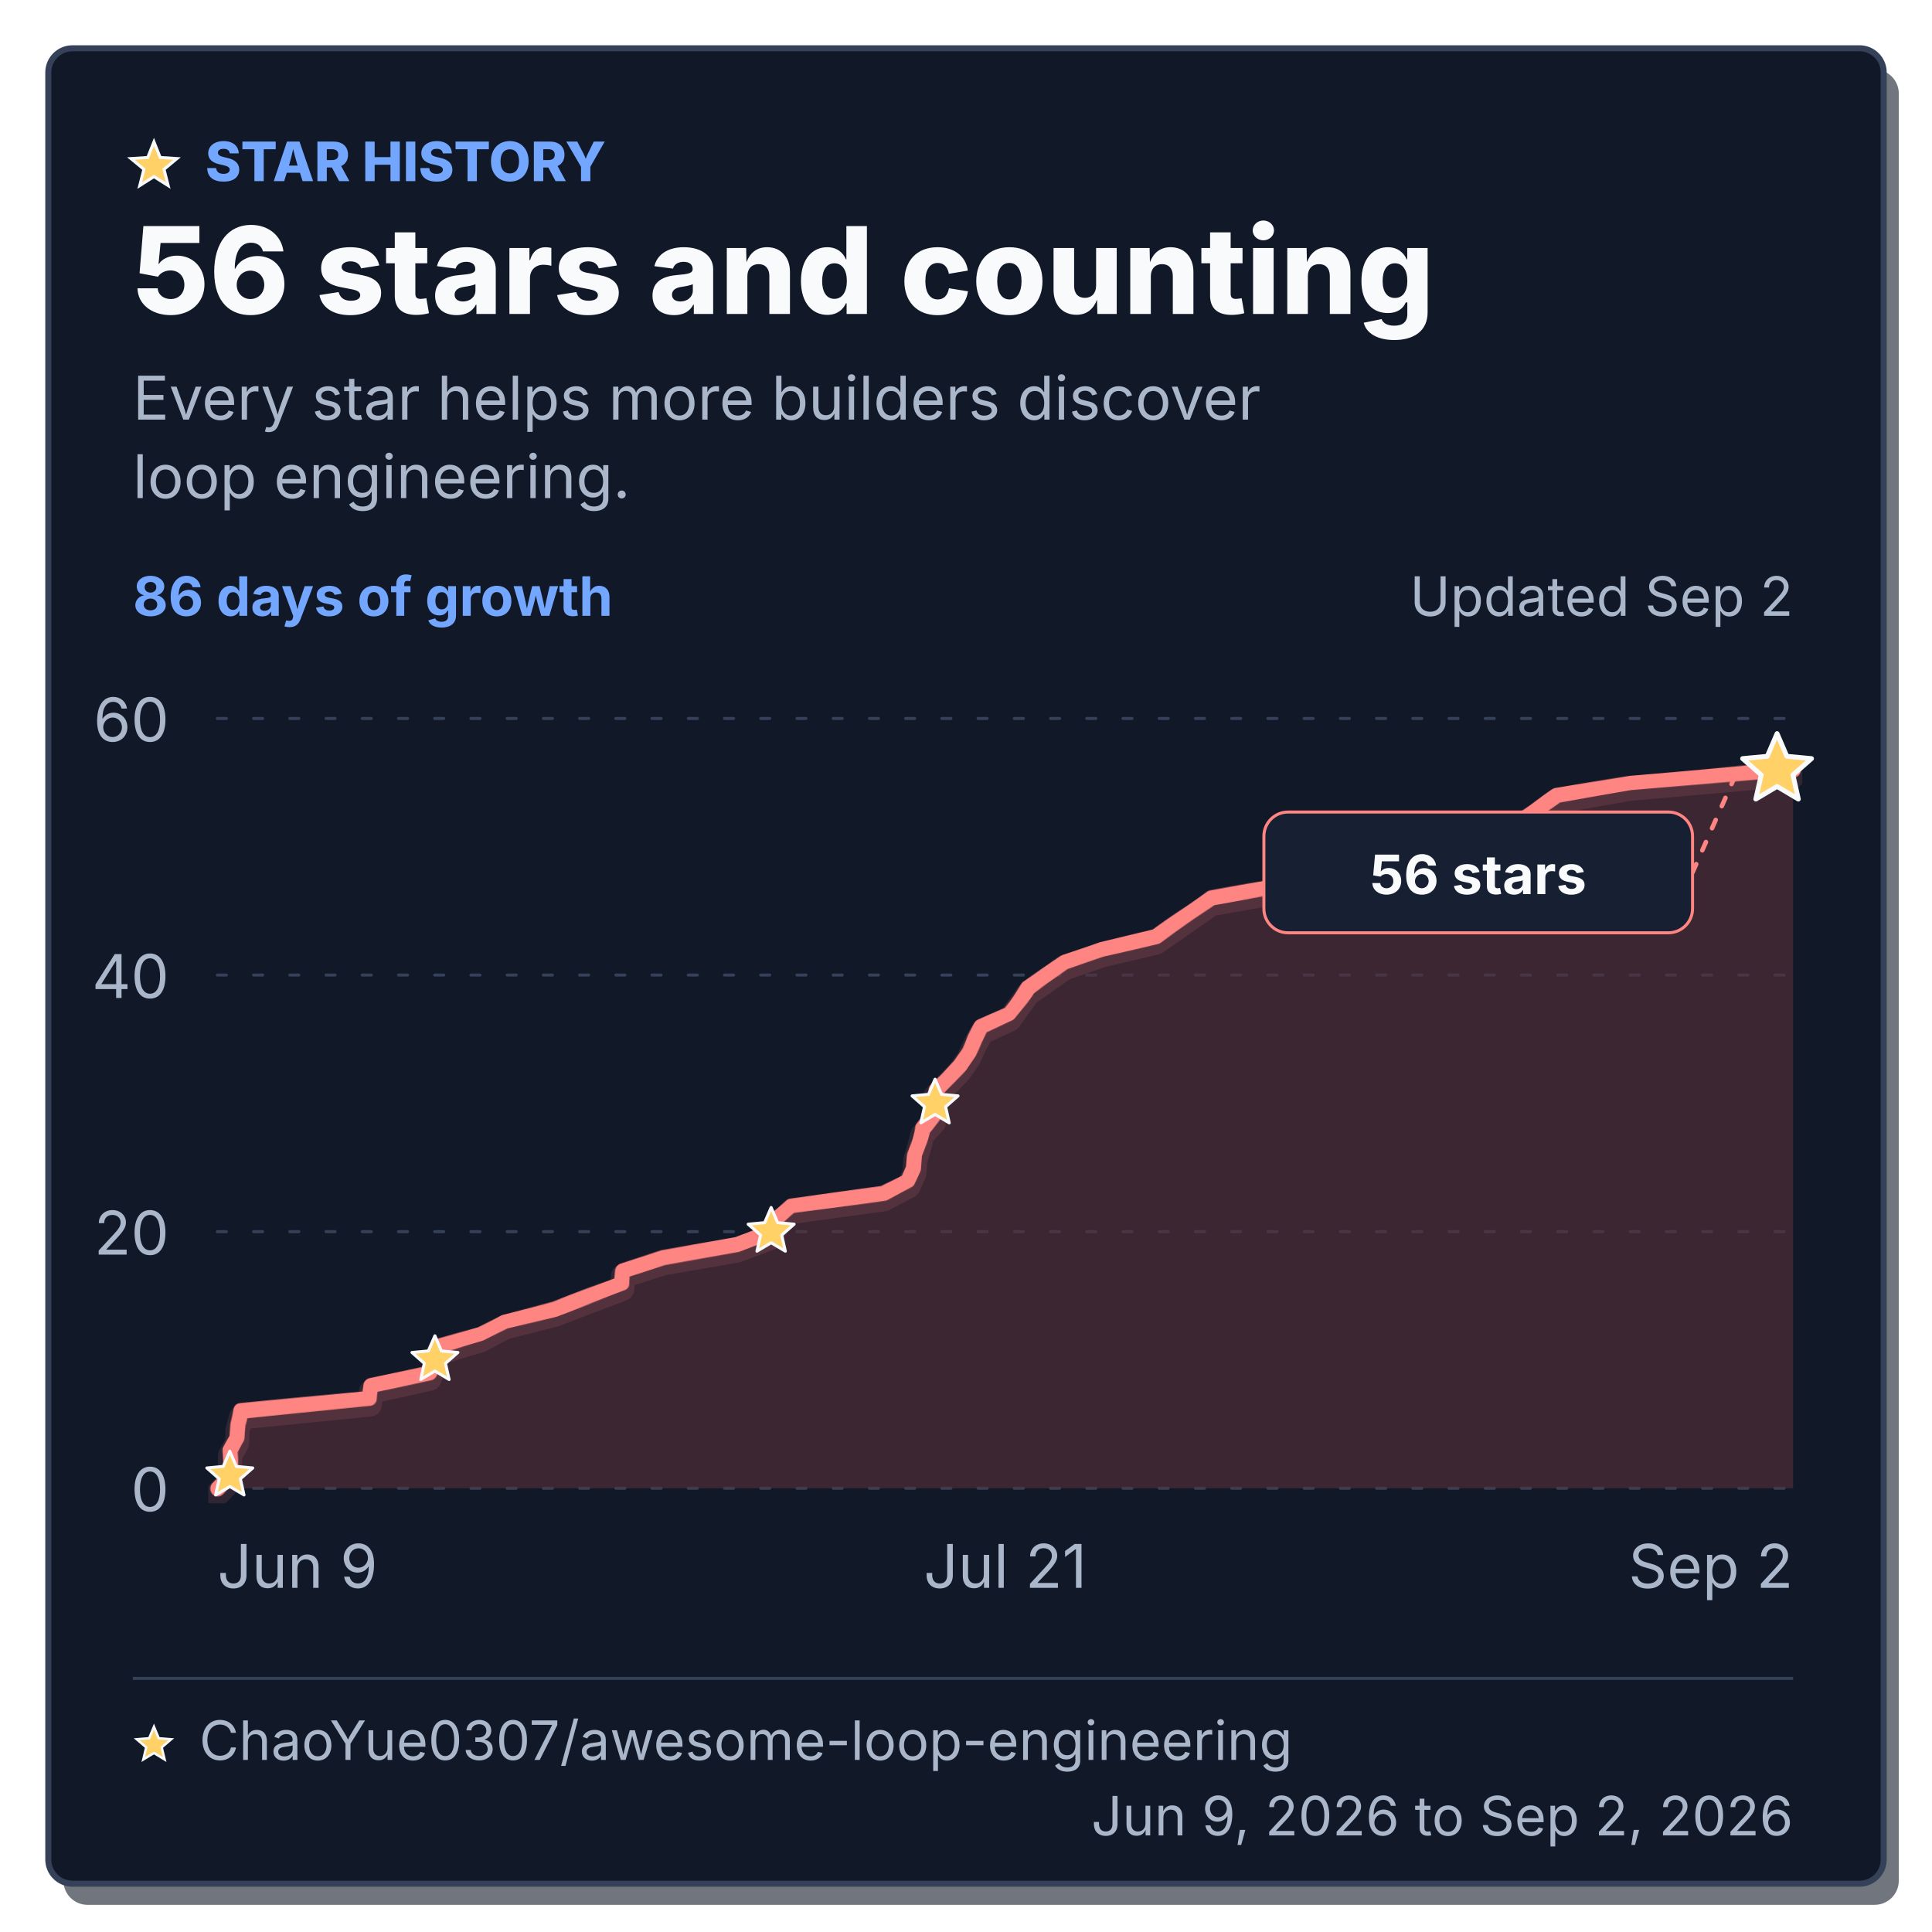
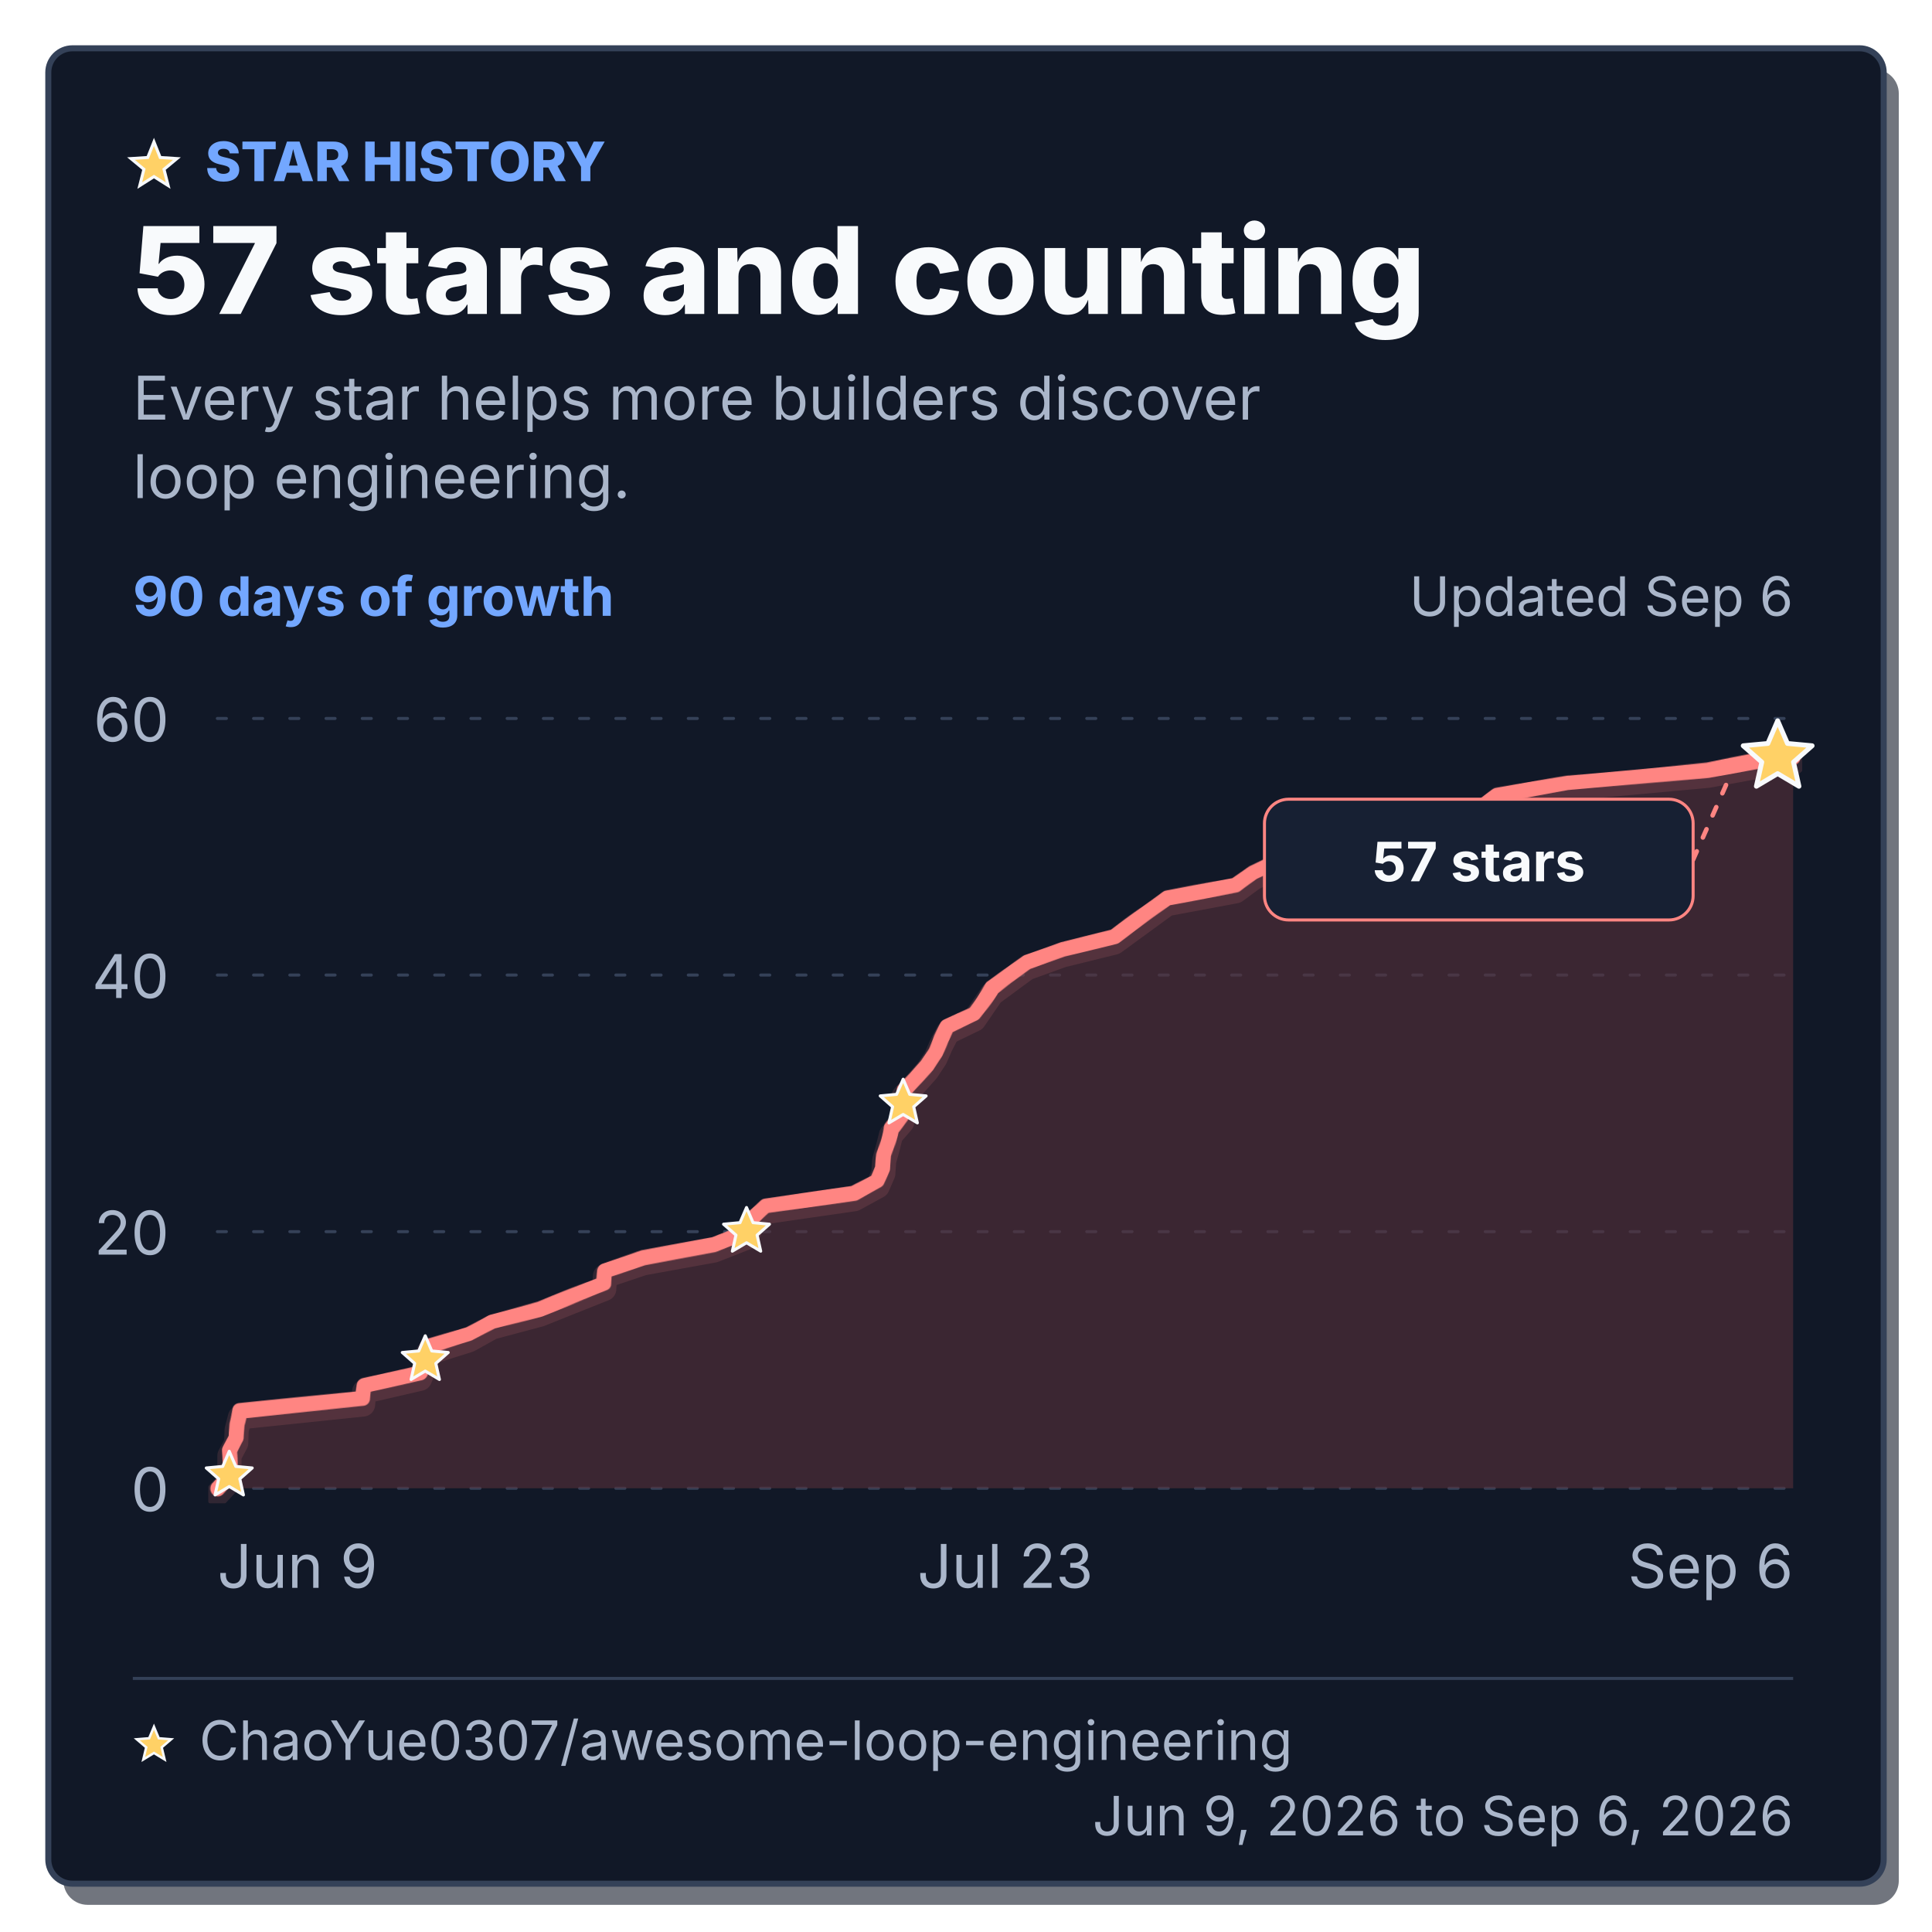
<svg xmlns="http://www.w3.org/2000/svg" width="640" height="640" viewBox="0 0 640 640" role="img" aria-labelledby="title desc">
  <style>
    text { font-family: ui-rounded, 'SF Pro Rounded', 'Nunito Sans', -apple-system, BlinkMacSystemFont, 'Segoe UI', sans-serif; letter-spacing: 0; }
  </style>
  <defs>
    <filter id="rough-line" x="-3%" y="-6%" width="106%" height="112%">
      <feTurbulence type="fractalNoise" baseFrequency="0.008 0.12" numOctaves="1" seed="17" result="noise" />
      <feDisplacementMap in="SourceGraphic" in2="noise" scale="1.2" xChannelSelector="R" yChannelSelector="G" />
    </filter>
    <clipPath id="plot-clip">
      <rect x="69" y="233" width="528" height="265" />
    </clipPath>
  </defs>
  <rect x="21" y="23" width="608" height="608" rx="8" fill="#0B1220" opacity="0.58" />
  <rect x="16" y="16" width="608" height="608" rx="8" fill="#111827" stroke="#344158" stroke-width="2" />
  <path d="M 51 47 L 53.06 52.17 L 58.61 52.53 L 54.33 56.08 L 55.7 61.47 L 51 58.5 L 46.3 61.47 L 47.67 56.08 L 43.39 52.53 L 48.94 52.17 Z" fill="#FFD166" stroke="#F8FAFC" stroke-width="1" />
  <text x="68" y="60" fill="#73A7FF" font-size="18" font-weight="800">STAR HISTORY</text>
-   <text x="44" y="104" fill="#F8FAFC" font-size="40" font-weight="760">56 stars and counting</text>
+   <text x="44" y="104" fill="#F8FAFC" font-size="40" font-weight="760">57 stars and counting</text>
  <text x="44" y="139" fill="#AAB6CA" font-size="20">Every star helps more builders discover</text>
  <text x="44" y="165" fill="#AAB6CA" font-size="20">loop engineering.</text>
-   <text x="44" y="204" fill="#73A7FF" font-size="18" font-weight="700">86 days of growth</text>
-   <text x="594" y="204" fill="#AAB6CA" font-size="18" text-anchor="end">Updated Sep 2</text>
+   <text x="44" y="204" fill="#73A7FF" font-size="18" font-weight="700">90 days of growth</text>
+   <text x="594" y="204" fill="#AAB6CA" font-size="18" text-anchor="end">Updated Sep 6</text>
  <line x1="72" y1="493" x2="594" y2="493" stroke="#354158" stroke-width="1" stroke-dasharray="3 9" stroke-linecap="round" />
  <text x="56" y="500.6" fill="#AAB6CA" font-size="20" text-anchor="end">0</text>
  <line x1="72" y1="408" x2="594" y2="408" stroke="#354158" stroke-width="1" stroke-dasharray="3 9" stroke-linecap="round" />
  <text x="56" y="415.6" fill="#AAB6CA" font-size="20" text-anchor="end">20</text>
  <line x1="72" y1="323" x2="594" y2="323" stroke="#354158" stroke-width="1" stroke-dasharray="3 9" stroke-linecap="round" />
  <text x="56" y="330.6" fill="#AAB6CA" font-size="20" text-anchor="end">40</text>
  <line x1="72" y1="238" x2="594" y2="238" stroke="#354158" stroke-width="1" stroke-dasharray="3 9" stroke-linecap="round" />
  <text x="56" y="245.6" fill="#AAB6CA" font-size="20" text-anchor="end">60</text>
  <text x="72" y="526" fill="#AAB6CA" font-size="20" text-anchor="start">Jun 9</text>
-   <text x="333" y="526" fill="#AAB6CA" font-size="20" text-anchor="middle">Jul 21</text>
-   <text x="594" y="526" fill="#AAB6CA" font-size="20" text-anchor="end">Sep 2</text>
+   <text x="333" y="526" fill="#AAB6CA" font-size="20" text-anchor="middle">Jul 23</text>
+   <text x="594" y="526" fill="#AAB6CA" font-size="20" text-anchor="end">Sep 6</text>
  <g clip-path="url(#plot-clip)">
-     <path d="M 72 493 L 76.13 488.75 L 76.17 484.5 L 76.18 480.25 L 78.54 476 L 78.68 471.75 L 79.82 467.5 L 122.52 463.25 L 122.88 459 L 142.24 454.75 L 144.07 450.5 L 144.98 446.25 L 159.2 442 L 167.17 437.75 L 183.82 433.5 L 194.92 429.25 L 206.12 425 L 206.36 420.75 L 219.63 416.5 L 244.17 412.25 L 255.45 408 L 257.49 403.75 L 262.01 399.5 L 292.81 395.25 L 300.93 391 L 302.86 386.75 L 303.18 382.5 L 304.42 378.25 L 305.53 374 L 309.38 369.75 L 309.75 365.5 L 309.86 361.25 L 314.06 357 L 318.04 352.75 L 320.98 348.5 L 322.91 344.25 L 325.22 340 L 334.41 335.75 L 340.5 327.25 L 352.6 318.75 L 364.89 314.5 L 382.93 310.25 L 401.21 297.5 L 425.01 293.25 L 431.04 289 L 449.17 280.5 L 497.65 276.25 L 509.79 267.75 L 515.86 263.5 L 540.14 259.25 L 588.68 255 L 594 255 V 493 H 72 Z" fill="#572F38" opacity="0.6" />
-     <path d="M 72 493 L 76.13 488.75 L 76.17 484.5 L 76.18 480.25 L 78.54 476 L 78.68 471.75 L 79.82 467.5 L 122.52 463.25 L 122.88 459 L 142.24 454.75 L 144.07 450.5 L 144.98 446.25 L 159.2 442 L 167.17 437.75 L 183.82 433.5 L 194.92 429.25 L 206.12 425 L 206.36 420.75 L 219.63 416.5 L 244.17 412.25 L 255.45 408 L 257.49 403.75 L 262.01 399.5 L 292.81 395.25 L 300.93 391 L 302.86 386.75 L 303.18 382.5 L 304.42 378.25 L 305.53 374 L 309.38 369.75 L 309.75 365.5 L 309.86 361.25 L 314.06 357 L 318.04 352.75 L 320.98 348.5 L 322.91 344.25 L 325.22 340 L 334.41 335.75 L 340.5 327.25 L 352.6 318.75 L 364.89 314.5 L 382.93 310.25 L 401.21 297.5 L 425.01 293.25 L 431.04 289 L 449.17 280.5 L 497.65 276.25 L 509.79 267.75 L 515.86 263.5 L 540.14 259.25 L 588.68 255 L 594 255" fill="none" stroke="#FF8582" stroke-width="8" stroke-linejoin="round" stroke-linecap="round" opacity="0.13" transform="translate(0 2)" />
-     <path d="M 72 493 L 76.13 488.75 L 76.17 484.5 L 76.18 480.25 L 78.54 476 L 78.68 471.75 L 79.82 467.5 L 122.52 463.25 L 122.88 459 L 142.24 454.75 L 144.07 450.5 L 144.98 446.25 L 159.2 442 L 167.17 437.75 L 183.82 433.5 L 194.92 429.25 L 206.12 425 L 206.36 420.75 L 219.63 416.5 L 244.17 412.25 L 255.45 408 L 257.49 403.75 L 262.01 399.5 L 292.81 395.25 L 300.93 391 L 302.86 386.75 L 303.18 382.5 L 304.42 378.25 L 305.53 374 L 309.38 369.75 L 309.75 365.5 L 309.86 361.25 L 314.06 357 L 318.04 352.75 L 320.98 348.5 L 322.91 344.25 L 325.22 340 L 334.41 335.75 L 340.5 327.25 L 352.6 318.75 L 364.89 314.5 L 382.93 310.25 L 401.21 297.5 L 425.01 293.25 L 431.04 289 L 449.17 280.5 L 497.65 276.25 L 509.79 267.75 L 515.86 263.5 L 540.14 259.25 L 588.68 255 L 594 255" fill="none" stroke="#FF8582" stroke-width="5" stroke-linejoin="round" stroke-linecap="round" filter="url(#rough-line)" />
+     <path d="M 72 493 L 75.94 488.75 L 75.99 484.5 L 76 480.25 L 78.25 476 L 78.38 471.75 L 79.47 467.5 L 120.28 463.25 L 120.62 459 L 139.12 454.75 L 140.87 450.5 L 141.73 446.25 L 155.32 442 L 162.94 437.75 L 178.85 433.5 L 189.45 429.25 L 200.16 425 L 200.39 420.75 L 213.06 416.5 L 236.51 412.25 L 247.3 408 L 249.25 403.75 L 253.57 399.5 L 282.99 395.25 L 290.76 391 L 292.6 386.75 L 292.9 382.5 L 294.09 378.25 L 295.15 374 L 298.83 369.75 L 299.18 365.5 L 299.29 361.25 L 303.3 357 L 307.1 352.75 L 309.91 348.5 L 311.76 344.25 L 313.97 340 L 322.75 335.75 L 328.57 327.25 L 340.13 318.75 L 351.87 314.5 L 369.11 310.25 L 386.58 297.5 L 409.32 293.25 L 415.09 289 L 432.41 280.5 L 478.73 276.25 L 490.33 267.75 L 496.14 263.5 L 519.33 259.25 L 565.72 255 L 588.87 250.75 L 594 250.75 V 493 H 72 Z" fill="#572F38" opacity="0.6" />
+     <path d="M 72 493 L 75.94 488.75 L 75.99 484.5 L 76 480.25 L 78.25 476 L 78.38 471.75 L 79.47 467.5 L 120.28 463.25 L 120.62 459 L 139.12 454.75 L 140.87 450.5 L 141.73 446.25 L 155.32 442 L 162.94 437.75 L 178.85 433.5 L 189.45 429.25 L 200.16 425 L 200.39 420.75 L 213.06 416.5 L 236.51 412.25 L 247.3 408 L 249.25 403.75 L 253.57 399.5 L 282.99 395.25 L 290.76 391 L 292.6 386.75 L 292.9 382.5 L 294.09 378.25 L 295.15 374 L 298.83 369.75 L 299.18 365.5 L 299.29 361.25 L 303.3 357 L 307.1 352.75 L 309.91 348.5 L 311.76 344.25 L 313.97 340 L 322.75 335.75 L 328.57 327.25 L 340.13 318.75 L 351.87 314.5 L 369.11 310.25 L 386.58 297.5 L 409.32 293.25 L 415.09 289 L 432.41 280.5 L 478.73 276.25 L 490.33 267.75 L 496.14 263.5 L 519.33 259.25 L 565.72 255 L 588.87 250.75 L 594 250.75" fill="none" stroke="#FF8582" stroke-width="8" stroke-linejoin="round" stroke-linecap="round" opacity="0.13" transform="translate(0 2)" />
+     <path d="M 72 493 L 75.94 488.75 L 75.99 484.5 L 76 480.25 L 78.25 476 L 78.38 471.75 L 79.47 467.5 L 120.28 463.25 L 120.62 459 L 139.12 454.75 L 140.87 450.5 L 141.73 446.25 L 155.32 442 L 162.94 437.75 L 178.85 433.5 L 189.45 429.25 L 200.16 425 L 200.39 420.75 L 213.06 416.5 L 236.51 412.25 L 247.3 408 L 249.25 403.75 L 253.57 399.5 L 282.99 395.25 L 290.76 391 L 292.6 386.75 L 292.9 382.5 L 294.09 378.25 L 295.15 374 L 298.83 369.75 L 299.18 365.5 L 299.29 361.25 L 303.3 357 L 307.1 352.75 L 309.91 348.5 L 311.76 344.25 L 313.97 340 L 322.75 335.75 L 328.57 327.25 L 340.13 318.75 L 351.87 314.5 L 369.11 310.25 L 386.58 297.5 L 409.32 293.25 L 415.09 289 L 432.41 280.5 L 478.73 276.25 L 490.33 267.75 L 496.14 263.5 L 519.33 259.25 L 565.72 255 L 588.87 250.75 L 594 250.75" fill="none" stroke="#FF8582" stroke-width="5" stroke-linejoin="round" stroke-linecap="round" filter="url(#rough-line)" />
  </g>
-   <path d="M 76.13 480.75 L 78.29 485.77 L 83.73 486.28 L 79.63 489.89 L 80.83 495.22 L 76.13 492.43 L 71.42 495.22 L 72.63 489.89 L 68.52 486.28 L 73.96 485.77 Z" fill="#FFD166" stroke="#F8FAFC" stroke-width="1" stroke-linejoin="round" />
-   <path d="M 144.07 442.5 L 146.24 447.52 L 151.68 448.03 L 147.57 451.64 L 148.78 456.97 L 144.07 454.18 L 139.37 456.97 L 140.57 451.64 L 136.47 448.03 L 141.91 447.52 Z" fill="#FFD166" stroke="#F8FAFC" stroke-width="1" stroke-linejoin="round" />
-   <path d="M 255.45 400 L 257.61 405.02 L 263.06 405.53 L 258.95 409.14 L 260.15 414.47 L 255.45 411.68 L 250.75 414.47 L 251.95 409.14 L 247.84 405.53 L 253.29 405.02 Z" fill="#FFD166" stroke="#F8FAFC" stroke-width="1" stroke-linejoin="round" />
-   <path d="M 309.75 357.5 L 311.91 362.52 L 317.36 363.03 L 313.25 366.64 L 314.45 371.97 L 309.75 369.18 L 305.05 371.97 L 306.25 366.64 L 302.14 363.03 L 307.59 362.52 Z" fill="#FFD166" stroke="#F8FAFC" stroke-width="1" stroke-linejoin="round" />
-   <path d="M 449.17 272.5 L 451.33 277.52 L 456.78 278.03 L 452.67 281.64 L 453.87 286.97 L 449.17 284.18 L 444.47 286.97 L 445.67 281.64 L 441.56 278.03 L 447.01 277.52 Z" fill="#FFD166" stroke="#F8FAFC" stroke-width="1" stroke-linejoin="round" />
-   <path d="M 588.68 243 L 591.92 250.53 L 600.09 251.29 L 593.93 256.71 L 595.73 264.71 L 588.68 260.52 L 581.63 264.71 L 583.43 256.71 L 577.27 251.29 L 585.43 250.53 Z" fill="#FFD166" stroke="#F8FAFC" stroke-width="1.6" stroke-linejoin="round" />
-   <path d="M 560.68 289 L 575.68 255" fill="none" stroke="#FF8582" stroke-width="1.5" stroke-dasharray="3 5" stroke-linecap="round" />
-   <rect x="418.68" y="269" width="142" height="40" rx="8" fill="#172033" stroke="#FF8582" />
-   <text x="489.68" y="296.2" fill="#F8FAFC" font-size="18" font-weight="700" text-anchor="middle">56 stars</text>
+   <path d="M 75.94 480.75 L 78.11 485.77 L 83.55 486.28 L 79.44 489.89 L 80.64 495.22 L 75.94 492.43 L 71.24 495.22 L 72.44 489.89 L 68.33 486.28 L 73.78 485.77 Z" fill="#FFD166" stroke="#F8FAFC" stroke-width="1" stroke-linejoin="round" />
+   <path d="M 140.87 442.5 L 143.03 447.52 L 148.48 448.03 L 144.37 451.64 L 145.57 456.97 L 140.87 454.18 L 136.17 456.97 L 137.37 451.64 L 133.26 448.03 L 138.71 447.52 Z" fill="#FFD166" stroke="#F8FAFC" stroke-width="1" stroke-linejoin="round" />
+   <path d="M 247.3 400 L 249.46 405.02 L 254.9 405.53 L 250.8 409.14 L 252 414.47 L 247.3 411.68 L 242.59 414.47 L 243.8 409.14 L 239.69 405.53 L 245.13 405.02 Z" fill="#FFD166" stroke="#F8FAFC" stroke-width="1" stroke-linejoin="round" />
+   <path d="M 299.18 357.5 L 301.35 362.52 L 306.79 363.03 L 302.68 366.64 L 303.89 371.97 L 299.18 369.18 L 294.48 371.97 L 295.68 366.64 L 291.58 363.03 L 297.02 362.52 Z" fill="#FFD166" stroke="#F8FAFC" stroke-width="1" stroke-linejoin="round" />
+   <path d="M 432.41 272.5 L 434.57 277.52 L 440.02 278.03 L 435.91 281.64 L 437.11 286.97 L 432.41 284.18 L 427.71 286.97 L 428.91 281.64 L 424.8 278.03 L 430.25 277.52 Z" fill="#FFD166" stroke="#F8FAFC" stroke-width="1" stroke-linejoin="round" />
+   <path d="M 588.87 238.75 L 592.12 246.28 L 600.29 247.04 L 594.12 252.46 L 595.93 260.46 L 588.87 256.27 L 581.82 260.46 L 583.62 252.46 L 577.46 247.04 L 585.63 246.28 Z" fill="#FFD166" stroke="#F8FAFC" stroke-width="1.6" stroke-linejoin="round" />
+   <path d="M 560.87 284.75 L 575.87 250.75" fill="none" stroke="#FF8582" stroke-width="1.5" stroke-dasharray="3 5" stroke-linecap="round" />
+   <rect x="418.87" y="264.75" width="142" height="40" rx="8" fill="#172033" stroke="#FF8582" />
+   <text x="489.87" y="291.95" fill="#F8FAFC" font-size="18" font-weight="700" text-anchor="middle">57 stars</text>
  <line x1="44" y1="556" x2="594" y2="556" stroke="#344158" />
  <path d="M 51 572 L 52.59 575.82 L 56.71 576.15 L 53.57 578.83 L 54.53 582.85 L 51 580.7 L 47.47 582.85 L 48.43 578.83 L 45.29 576.15 L 49.41 575.82 Z" fill="#FFD166" stroke="#F8FAFC" stroke-width="0.8" />
  <text x="66" y="583" fill="#AAB6CA" font-size="18">ChaoYue0307/awesome-loop-engineering</text>
-   <text x="594" y="608" fill="#AAB6CA" font-size="18" text-anchor="end">Jun 9, 2026 to Sep 2, 2026</text>
+   <text x="594" y="608" fill="#AAB6CA" font-size="18" text-anchor="end">Jun 9, 2026 to Sep 6, 2026</text>
</svg>
